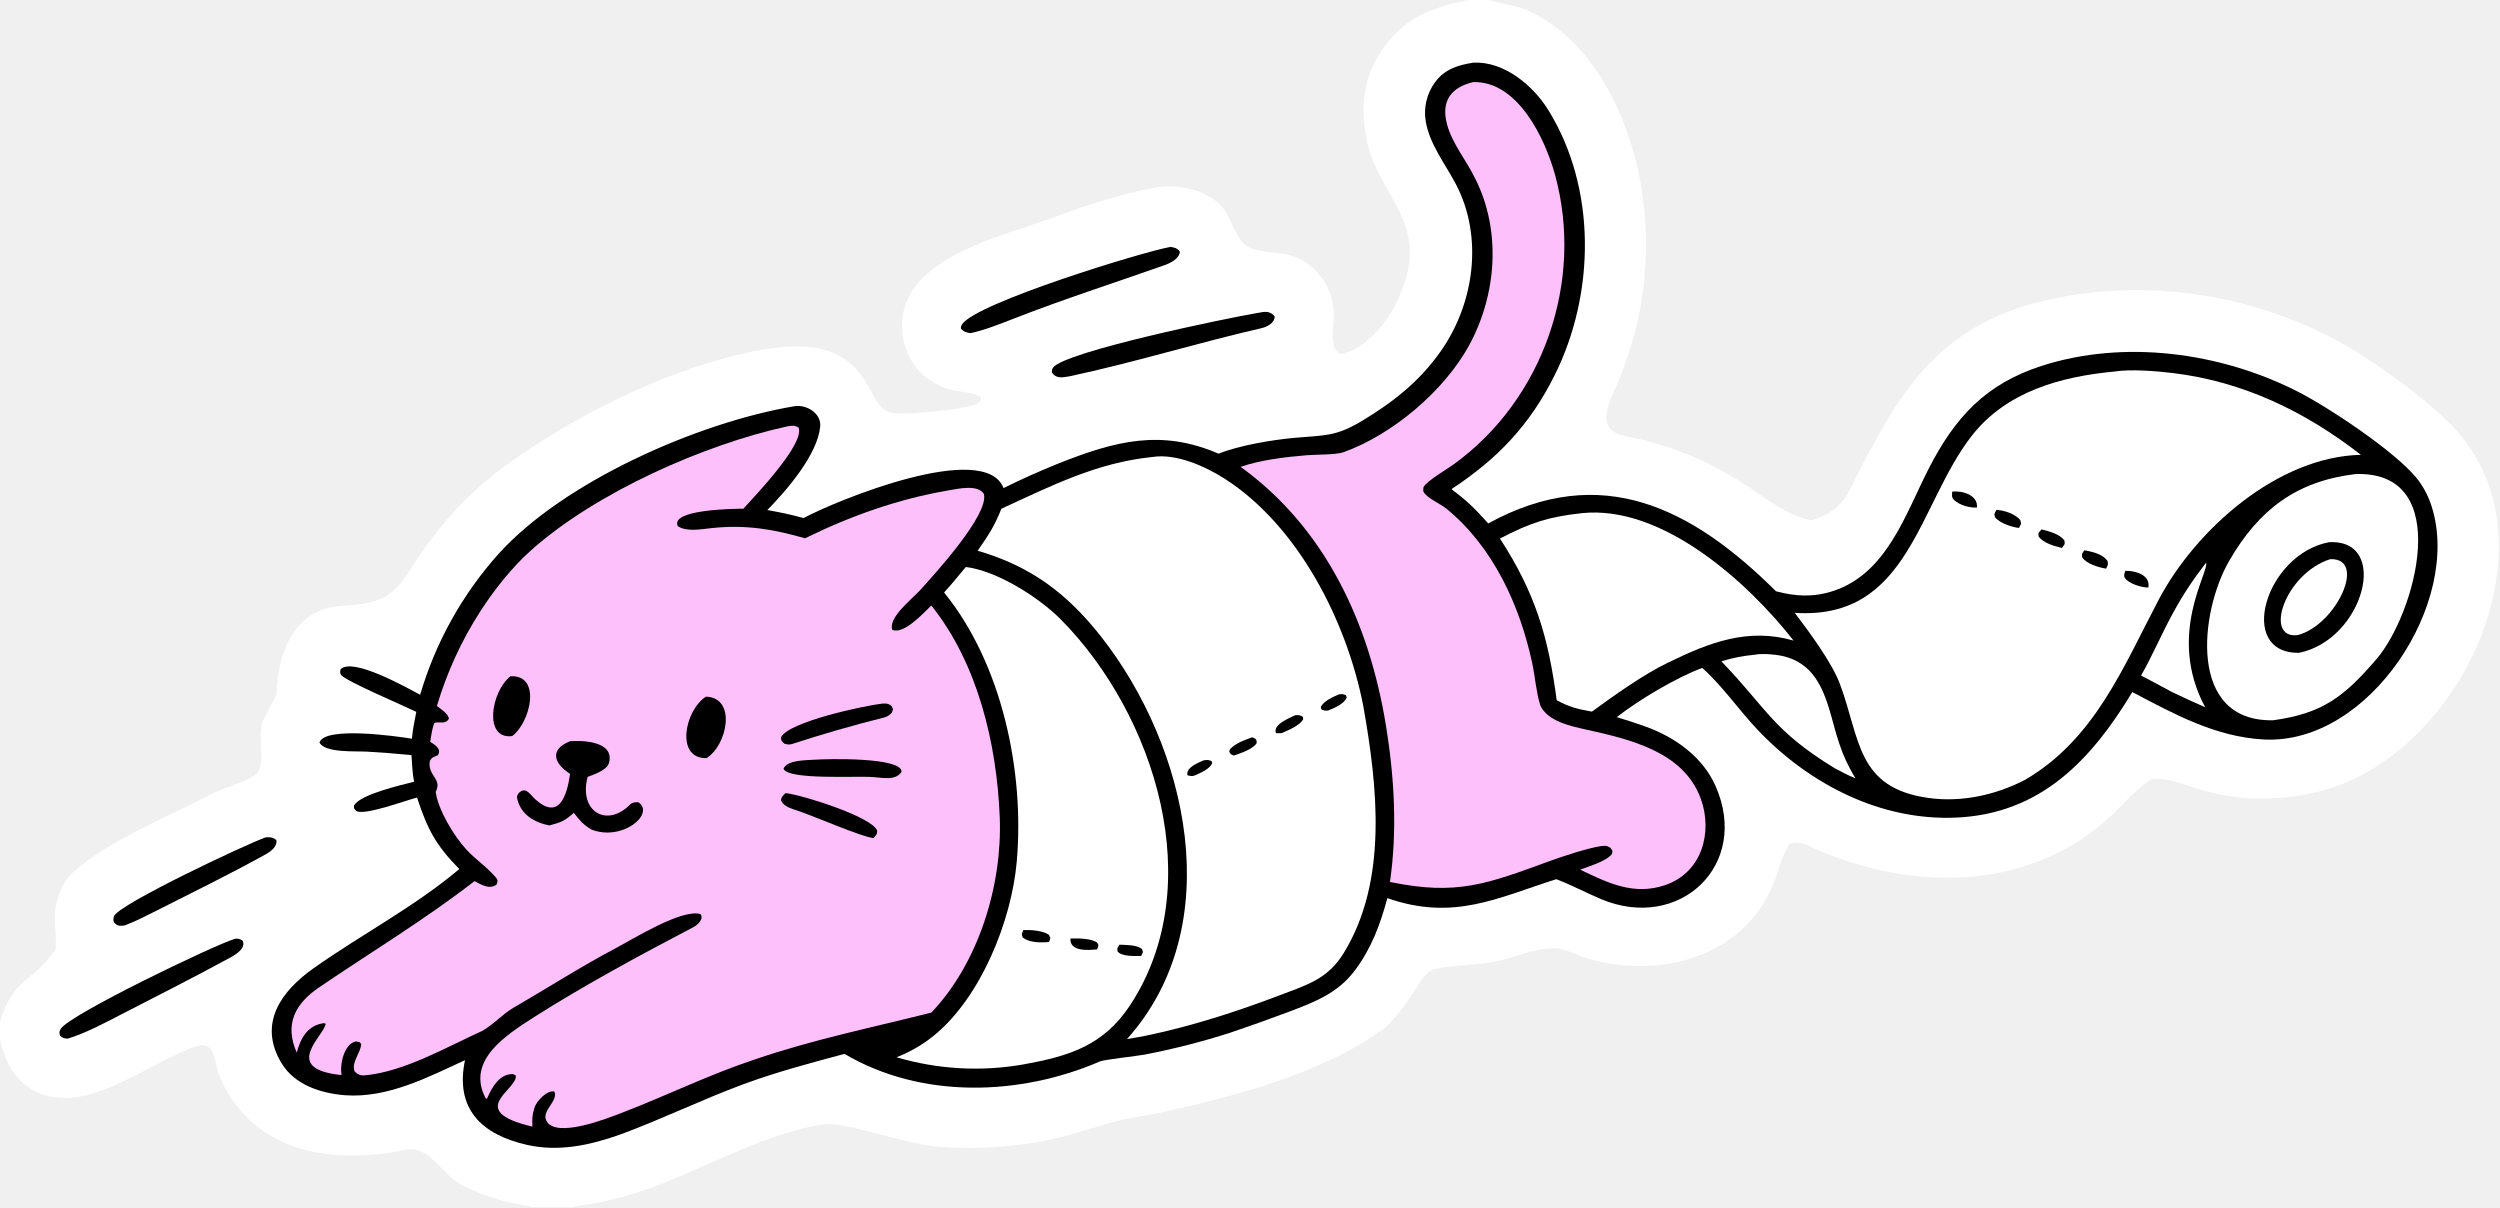
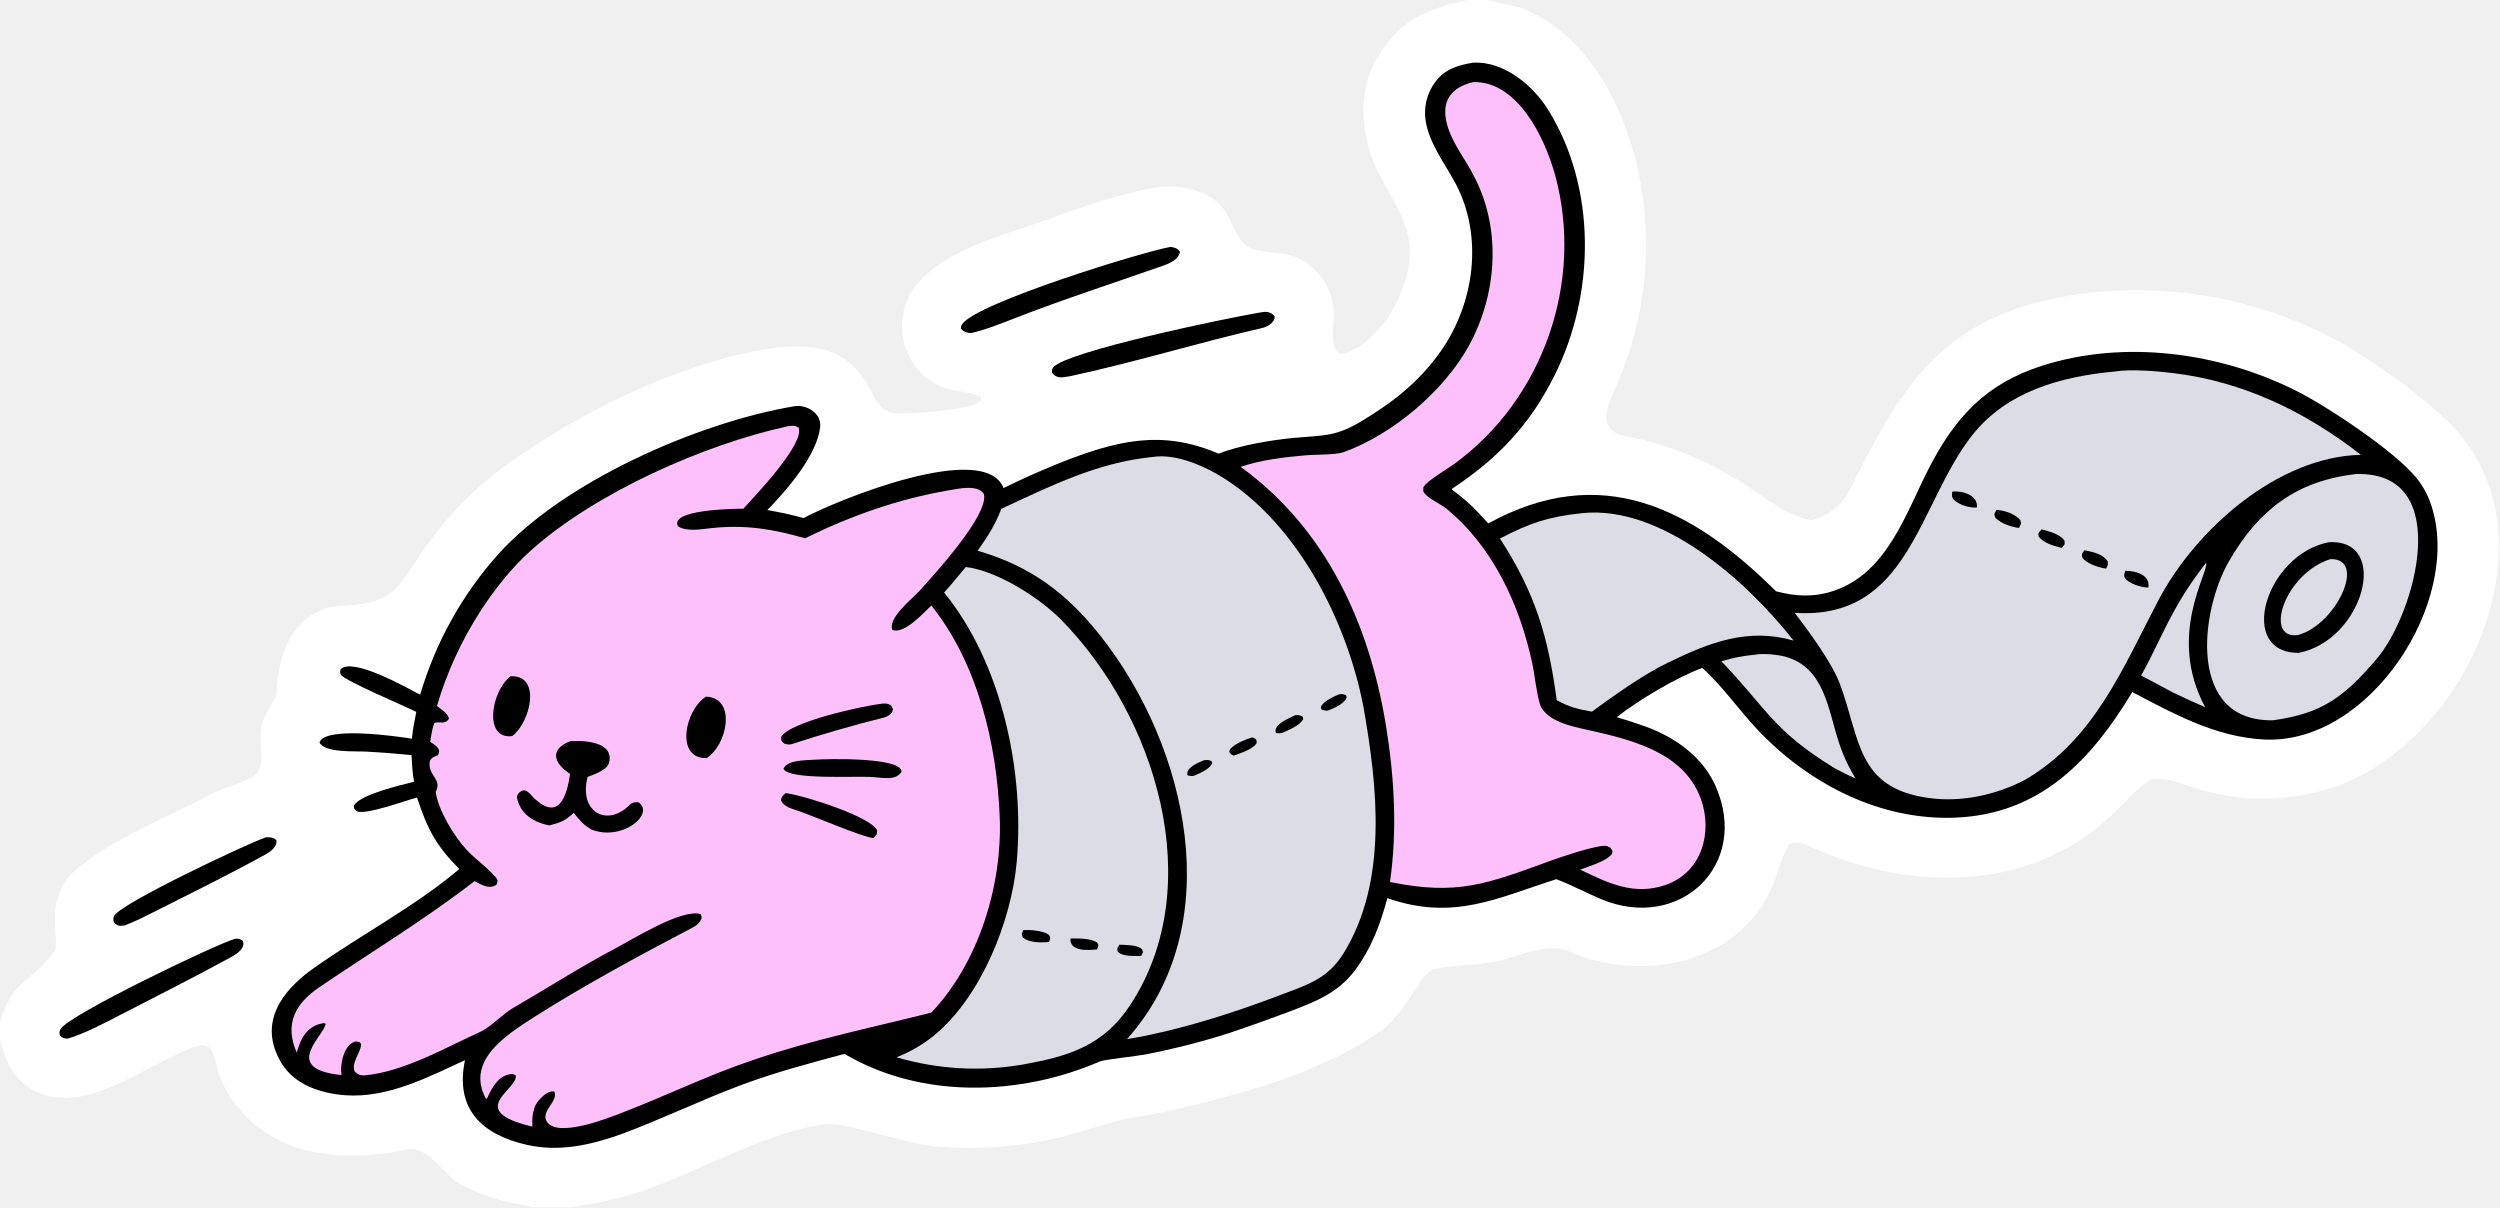
<svg xmlns="http://www.w3.org/2000/svg" width="1284" height="620" fill="none" viewBox="0 0 1284 620">
  <path fill="#fff" d="M753.773 0h10.314c6.075 1.711 14.514 2.802 19.987 5.171 18.219 7.88 32.181 23.433 41.554 40.296 21.235 38.224 24.934 87.14 13.06 128.757a213 213 0 0 1-7.392 21.312c-4.414 10.673-13.379 25.249 3.969 28.566 24.708 4.725 46.056 14.327 66.67 28.595 9.072 6.281 16.658 11.882 27.78 14.465l.339.076c9.065-2.323 15.83-7.331 19.987-15.616 23.31-46.445 42.708-83.158 98.189-96.766 53.3-13.075 112.21-3.908 159.66 24.397 16.9 10.152 45.58 30.928 57.58 46.433a85.7 85.7 0 0 1 14.86 30.269c15.58 60.99-30.89 137.851-92.27 151.299-19.64 4.302-39.28 3.983-58.62-1.936-9.92-2.874-13.56-5.547-23.96-5.256l-.29.144c-6.67 3.443-15.36 13.503-20.6 18.447-43.02 40.616-106.048 39.304-156.812 15.264-2.126-1.007-6.414-1.63-8.684-.472-3.987 5.745-5.724 14.38-8.457 20.993-15.668 37.929-60.495 49.154-97.009 37.23-4.777-1.559-9.686-4.377-14.733-4.633-11.818-.211-22.225 5.623-34.326 7.421-9.63 1.432-18.821 1.303-27.999 3.265-2.32.496-5.938 4.555-7.229 6.677-3.887 6.378-12.433 19.166-18.313 23.595-30.527 22.995-77.473 35.208-114.512 43.39-7.475 1.651-14.788 2.33-21.934 4.134-9.102 2.299-17.648 5.387-26.582 7.722a198.9 198.9 0 0 1-68.407 5.478c-15.877-1.617-45.834-12.628-55.95-11.299-30.74 4.038-66.018 25.156-95.855 34.95a170 170 0 0 1-21.577 5.46c-1.96.375-11.201 1.721-12.277 2.172h-20.199c-1.325-.515-8.698-1.736-10.798-2.175-9.075-1.895-17.737-5.07-26.015-9.367-7.803-4.051-14.661-15.917-23.171-18.066-3.657-.923-10.817 1.409-14.938 1.893-20.478 2.404-41.683 1.911-59.834-9.029-11.977-6.997-21.541-18.287-26.494-31.257-3.132-8.201-1.205-19.113-14.745-13.593-17.235 7.027-33.164 18.281-51.115 23.55-9.939 2.744-21.09 3.112-30.186-2.394C6.43 553.501 2.706 544.588 0 533.917v-9.018c6.764-22.691 16.216-19.927 28.318-36.815 1.365-1.906-1.142-18.169.469-23.486 1.73-5.711 3.027-11.165 8.075-16.013 18.985-17.205 49.663-29.021 72.39-41.078 6.031-3.199 15.636-5.276 21.324-9.184 6.512-4.474 2.048-17.804 3.802-25.353-.034-3.844 7.457-14.118 7.674-16.813.611-21.491 9.505-44.053 34.272-45.096 28.977-1.221 28.004-11.162 43.921-32.524 13.224-17.746 27.01-31.068 45.905-43.991a401 401 0 0 1 53.793-31.004c25.064-11.949 72.93-29.908 100.308-24.661 10.507 2.014 18.815 8.051 24.353 17.159 2.152 3.539 3.884 7.36 6.257 10.761 2.14 3.067 4.432 4.72 8.133 5.342 6.299 1.058 38.63-1.76 43.508-5.273 1.148-.828 1.247-1.007 1.467-2.346-2.608-3.225-11.636-3.175-16.247-4.508a34.8 34.8 0 0 1-11.438-5.656c-14.871-11.356-17.394-34.204-5.349-48.35 15.997-18.79 46.015-25.523 68.5-33.789 17.102-6.287 36.402-12.787 54.154-15.922 12.63-2.23 30.481 1.93 36.762 13.977 2.727 4.996 6.138 14.671 11.129 16.766 10.978 4.609 20.482.361 31.328 9.404 8.214 6.632 12.414 15.66 12.257 26.235-.238 3.956-2.959 21.995 6.282 18.607 16.684-6.118 28.151-25.902 31.674-42.098 6.1-28.044-15.824-41.457-21.034-67.16-3.298-16.235-2.201-30.372 6.784-44.773C720.432 9.277 734.062 4.367 753.773 0" />
  <path fill="#000" d="M756.808 32.167c15.642-.696 30.476 11.6 38.306 24.208 24.985 40.21 24.213 94.35 3.442 136.16-12.821 25.805-29.372 43.069-53.084 58.695 8.496 6.403 11.906 9.863 18.884 17.604 58.181-31.891 104.789-7.862 147.798 34.844 10.182 2.722 19.373 3.159 29.523-.198 27.404-9.072 36.903-39.285 48.815-62.597 13.568-26.556 29.378-43.751 58.258-53.017 42.41-13.605 91.55-6.871 130.84 12.99 16.42 8.296 50.24 30.854 61.43 44.512a44.4 44.4 0 0 1 7.85 14.648c15.76 49.168-31.97 122.556-86.05 119.791-24.91-1.274-46.31-13.147-67.68-24.366-21.02 34.911-47.06 62.496-90.3 64.472-38.636 1.766-74.993-16.865-101.332-44.243-10.332-10.74-18.062-22.537-29.216-32.631-13.404 4.99-32.557 16.366-43.899 25.277a335 335 0 0 1 14.959 4.91c15.292 5.567 29.222 15.7 35.749 30.453 18.031 40.742-18.746 75.062-58.908 58.057-7.574-3.206-15.392-7.347-22.872-10.181-30.031 9.489-52.708 21.656-86.77 9.728-3.711 13.651-8.05 25.451-16.508 36.887-8.896 12.035-20.996 16.517-34.426 21.61a947 947 0 0 1-29.818 10.638 381 381 0 0 1-43.846 11.214c-3.788.699-21.002 2.643-22.92 3.473-41.162 17.835-91.905 19.457-131.305-3.834-17.414 4.681-35.125 9.374-51.989 15.614-21.301 7.882-42.021 18.014-63.315 25.846-15.45 5.475-31.492 8.964-47.805 5.266-23.19-5.257-37.061-18.403-31.801-43.497-19.213 8.868-39.814 19.575-61.516 18.023-12.361-.952-25.95-5.233-32.742-16.527-12.398-20.621.319-37.301 16.61-48.794 24.664-17.401 51.904-31.583 74.728-50.864-12.184-12.344-16.374-20.56-21.712-36.709-6.704 1.754-26.295 9.088-31.047 7.014-1.571-1.734-1.288-.936-1.309-2.97 3.455-5.816 23.856-10.331 30.826-12.186-.845-4.297-1.031-9.238-1.316-13.653a524 524 0 0 0-22.942-1.798c-6.023-.331-21.593.733-24.309-4.68 2.618-8.484 39.71-3.232 47.478-1.961.391-4.694 1.345-9.174 2.243-13.789-6.041-2.99-37.069-16.152-38.659-19.017-.677-1.221-.487-1.582-.183-2.861 6.103-6.266 33.549 9.258 40.837 13.079a187.4 187.4 0 0 1 40.167-72.243c33.45-37.121 102.14-67.498 151.998-75.926 6.195-1.047 13.957 3.612 13.282 10.487-1.42 14.47-17.192 32.66-27.14 42.825 6.816 1.263 11.893 2.24 18.602 4.133 16.702-9.009 93.002-40.298 102.712-15.404a414 414 0 0 1 28.13-12.616c29.35-11.649 52.811-17.781 82.316-5.058 10.46-4.217 27.626-7.116 39.1-8.144 15.429-1.383 21.059-.503 34.927-8.91 15.837-9.602 29.085-20.023 39.931-35.363 17.398-24.615 22.15-58.814 7.931-85.975-5.423-10.32-13.524-20.508-15.492-32.198a26.5 26.5 0 0 1 4.796-20.203c4.934-6.76 11.975-8.845 19.743-10.045" />
  <path fill="#FDC0FB" d="M404.587 218.943c2.407-.395 3.68-.523 5.577.679 3.26 8.351-22.592 35.252-28.366 41.651-4.026-.008-37.998.302-33.642 8.987 4.56 3.05 12.136 1.504 17.526.947 17.287-1.785 31.131.477 47.798 5.265 23.344-11.504 48.058-20.255 73.755-24.628 5-.851 15.005-3.163 18.118 1.885 2.571 10.69-25.197 40.951-32.724 49.323-4.048 4.502-16.59 14.11-14.349 20.409 5.892 2.636 16.089-8.703 20.053-12.483 23.872 29.85 33.642 71.006 35.135 108.784 1.373 34.74-10.741 74.679-35.122 100.301-30.49 7.716-60.61 13.776-90.733 24.091-23.306 7.706-45.085 18.487-67.999 27.29-6.48 2.49-34.263 13.75-39.01 4.12-2.58-5.234 6.279-10.046 4.125-14.953-3.74-.881-9.199 4.94-10.217 8.263l-.115.384c-1.161 3.794-1.048 5.496-.963 9.373-35.059-8.264-7.038-19.17-8.557-26.324l-1.448-.676c-7.166-.049-10.815 7.008-13.293 12.597l-.582.068c-10.674-19.817 11.063-33.034 24.773-41.928 26.118-16.57 54.447-31.841 81.823-46.199 2.062-1.082 5.601-4.248 3.605-6.686-9.464-2.916-34.745 12.88-43.984 17.756-17.631 9.305-34.9 20.427-52.201 30.417-5.327 3.075-10.428 8.82-15.984 11.859-18.407 8.343-40.162 21.003-60.274 22.78-2.449.217-3.734-.63-5.205-2.046-1.665-4.932 2.833-8.719 3.43-13.969-1.06-1.449-.672-1.014-2.925-1.398-5.928 1.387-8.192 11.883-7.184 17.27-31.477-3.162-8.707-20.276-8.166-26.379l-.927-.302c-8.436 1.226-11.866 7.586-13.942 15.143-6.396-14.582-.874-25.095 11.527-33.524 27.022-18.368 53.841-34.467 79.799-54.537 3.706 1.897 7.479 4.378 11.262 1.846.499-1.426.969-2.21-.237-3.645-4.309-5.229-10.666-9.448-15.203-14.395-6.355-6.927-14.55-20.373-15.768-29.682 3.589-6.837-4.372-8.09-2.988-15.958 1.435-2.084 1.402-1.591 4.062-2.79 2.197-3.236-1.363-5.347-3.908-6.909.567-3.583.905-6.011 2.014-9.501 1.866-1.508 5.503 1.146 7.622-2.406-.397-2.582-4.04-4.869-6.174-6.5a187.9 187.9 0 0 1 22.3-48.654c7.097-11.027 16.242-22.587 26.091-31.364 33.192-29.579 88.728-54.302 131.795-63.652" />
  <path fill="#000" d="M292.771 380.706c6.015-.561 23.101-.078 19.985 11.145-1.029 3.707-7.463 5.815-10.943 7.156a26 26 0 0 0-.544 2.451c-2.781 16.28 11.082 23.242 22.376 11.708 1.026-1.047 2.902-1.326 4.294-1.091 8.579 5.895-8.251 20.202-24.186 13.981-4.335-2.574-6.061-4.754-9.038-8.593-4.733 4.269-6.661 4.914-12.593 6.483-7.382-1.404-14.903-5.532-16.572-14.189-.189-.981.556-2.28 1.4-2.927 3.379-2.719 5.475 1.467 8.029 3.747 11.964 10.679 16.077-1.211 17.825-13.092-8.218-5.295-10.888-12.427-.033-16.779" />
  <path fill="#000" d="M362.564 357.796c15.874.492 11.05 24.921.296 31.582-16.06.329-11.3-24.448-.296-31.582" />
  <path fill="#000" d="M418.183 390.189c6.595-.452 44.616-1.406 44.883 6.103-2.833 4.768-9.579 3.158-14.324 2.841-8.175-.741-44.11 1.633-46.329-4.33 1.885-4.55 11.371-4.281 15.77-4.614" />
  <path fill="#000" d="M453.347 361.341c2.212.016 2.792-.108 4.56 1.238.944 2.11.895 1.194.157 3.429-1.001 1.166-2.426 2.118-3.914 2.491a694 694 0 0 0-47.478 13.674c-1.721.377-2.104.208-3.83-.232-1.773-1.766-1.373-.92-1.747-3.154 3.39-7.938 42.842-16.412 52.252-17.446" />
  <path fill="#000" d="M262.203 347.324c16.118-.846 10.211 23.842.83 30.736-14.871 1.842-10.778-23.104-.83-30.736" />
  <path fill="#000" d="M403.426 407.344c8.004.724 44.352 12.107 47.104 19.261-.25 2.453-.136 1.701-1.932 3.836-6.398-.639-32.655-12.237-40.941-14.756-2.657-.808-5.411-2.035-6.542-4.708.211-1.8 1.013-2.308 2.311-3.633" />
  <path fill="#FDC0FB" d="M756.695 42.15c22.815-.533 36.833 28.863 41.999 47.736 14.947 54.58-6.006 115.12-51.868 148.447-3.598 2.613-13.843 8.552-15.673 11.759-.251 1.758-.527 2.358 1.066 3.941 3.047 2.999 7.604 4.718 10.852 7.386 23.831 19.553 37.517 49.522 43.868 79.153 1.442 6.717 2.107 15.417 4.182 21.725 3.586 8.127 15.636 10.654 23.473 12.404 22.351 4.993 49.999 11.232 58.89 35.408 6.3 17.136.727 37.898-18.019 44.392-16.213 5.617-29.367-.915-43.862-7.833 5.035-2.023 13.129-4.126 16.307-8.062.345-2.12.527-1.25-.871-3.247-1.988-1.232-2.746-.987-5.078-.766-7.016 1.16-19.11 5.127-25.988 7.634-32.307 11.77-47.636 17.889-82.087 10.743 3.85-26.573 2.239-54.043-2.087-80.485-8.539-52.2-30.859-101.07-74.627-132.719 10.565-3.605 22.891-5.034 34.013-5.965 4.595-.384 14.934-.153 18.802-1.539 25.304-9.059 51.811-31.614 64.488-54.79 14.301-26.137 16.646-59.073 3.248-85.633-4.414-9.283-11.856-17.94-14.52-27.948-3.223-12.11 2.138-19.031 13.492-21.742" />
-   <path fill="#fff" d="M1085.94 190.831c8.19-1.347 21.74-.238 29.96.752 36.21 4.361 68.11 19.791 96.65 42.015-42.72.927-84.87 38.331-103.9 74.515-18.28 34.768-32.87 71.593-68.64 92.439-15.21 7.901-32.85 11.621-49.581 9.274-37.034-5.196-34.89-30.313-45.485-58.634-4.075-10.9-15.931-26.942-23.166-36.44 58.777 3.887 63.247-55.528 90.992-91.017 17.67-22.591 45.53-30.318 73.17-32.904" />
+   <path fill="#DCDCE7" d="M1085.94 190.831c8.19-1.347 21.74-.238 29.96.752 36.21 4.361 68.11 19.791 96.65 42.015-42.72.927-84.87 38.331-103.9 74.515-18.28 34.768-32.87 71.593-68.64 92.439-15.21 7.901-32.85 11.621-49.581 9.274-37.034-5.196-34.89-30.313-45.485-58.634-4.075-10.9-15.931-26.942-23.166-36.44 58.777 3.887 63.247-55.528 90.992-91.017 17.67-22.591 45.53-30.318 73.17-32.904" />
  <path fill="#000" d="M1025.37 261.864c4.12.266 9.51 2.015 12.25 5.243.59 2.411.57 1.508-.69 4.058-3.86-.469-9.33-2.346-12.14-5.251-.73-2.346-.69-1.439.58-4.05" />
  <path fill="#000" d="M1070.46 282.659c.46.056.93.129 1.39.22 3.76.726 8.44 2.036 10.61 5.299.28 2.358.28 1.564-.76 3.877-3.88-.634-9.95-2.407-12.25-5.719-.28-2.209-.28-1.463 1.01-3.677" />
  <path fill="#000" d="M1048.55 271.885c3.97 1.032 9.33 2.407 11.74 5.693.23 2.386.33 1.533-1.26 3.824-.24-.044-.47-.094-.71-.15-3.58-.835-9.31-2.618-11.31-5.795-.15-2.172-.18-1.461 1.54-3.572" />
  <path fill="#000" d="M1002.64 252.537c4.87-.708 13.41 1.625 12.72 8.134-3.67.259-8.82-1.203-11.59-3.741-1.59-1.458-1.2-2.482-1.13-4.393" />
  <path fill="#000" d="M1091.54 293.178c5.2-.094 13.01 2.044 11.84 8.597-3.25.021-10.12-1.941-12.03-4.947-.78-1.235-.16-2.324.19-3.65" />
-   <path fill="#fff" d="M591.83 234.714c12.348-1.958 27.387 4.868 37.405 11.315 37.693 24.257 62.589 73.322 70.99 116.791 7.267 41.114 12.734 89.517-10.113 126.702-8.2 13.348-18.871 16.32-32.582 21.543-22.665 8.634-45.76 16.07-69.528 20.986l-9.167 1.621c52.381-58.558 31.094-150.207-13.345-206.738-17.458-22.207-36.282-36.245-63.36-44.069 5.66-8.252 8.415-12.169 12.198-21.59 25.489-11.717 48.935-23.654 77.502-26.561" />
+   <path fill="#DCDCE7" d="M591.83 234.714c12.348-1.958 27.387 4.868 37.405 11.315 37.693 24.257 62.589 73.322 70.99 116.791 7.267 41.114 12.734 89.517-10.113 126.702-8.2 13.348-18.871 16.32-32.582 21.543-22.665 8.634-45.76 16.07-69.528 20.986l-9.167 1.621c52.381-58.558 31.094-150.207-13.345-206.738-17.458-22.207-36.282-36.245-63.36-44.069 5.66-8.252 8.415-12.169 12.198-21.59 25.489-11.717 48.935-23.654 77.502-26.561" />
  <path fill="#000" d="M665.254 367.335c1.918-.101 2.188-.124 3.868.781l.219 1.212c-1.686 3.307-7.529 5.637-10.858 7.121-.853.223-2.201.11-3.135.092-1.731-4.364 6.652-7.659 9.906-9.206" />
  <path fill="#000" d="M643.135 378.673c2.006.728 2.514 1.267 2.2 3.216-2.514 3.196-7.818 4.789-11.648 6.184-1.894-.926-1.367-.386-2.364-1.953l.364-1.279c2.965-3.202 7.404-4.708 11.448-6.168" />
  <path fill="#000" d="M687.692 356.607c1.793-.195 2.025-.212 3.668.509l.301 1.258c-1.593 3.358-6.295 5.209-9.561 6.557-1.611.169-1.906-.003-3.43-.604l-.307-1.145c1.323-3.144 6.326-5.244 9.329-6.575" />
  <path fill="#000" d="M618.204 390.517c1.957-.291 2.226-.338 4.056.379l.341 1.025c-1.275 3.16-6.268 5.152-9.25 6.452-1.313.384-2.055.117-3.421-.134-1.186-3.89 5.369-6.477 8.274-7.722" />
-   <path fill="#fff" d="M496.029 291.224c16.103 1.901 37.784 15.747 48.959 27.073 48.305 48.957 75.836 136.253 35.586 197.755-13.793 21.076-31.616 26.404-55.038 30.654a142.9 142.9 0 0 1-65.079-3.698 71.2 71.2 0 0 0 19.326-11.242c23.978-19.602 39.729-58.804 42.411-89.126 4.111-46.491-7.607-101.829-37.311-138.33 3.638-3.946 7.637-8.932 11.146-13.086" />
+   <path fill="#DCDCE7" d="M496.029 291.224c16.103 1.901 37.784 15.747 48.959 27.073 48.305 48.957 75.836 136.253 35.586 197.755-13.793 21.076-31.616 26.404-55.038 30.654a142.9 142.9 0 0 1-65.079-3.698 71.2 71.2 0 0 0 19.326-11.242c23.978-19.602 39.729-58.804 42.411-89.126 4.111-46.491-7.607-101.829-37.311-138.33 3.638-3.946 7.637-8.932 11.146-13.086" />
  <path fill="#000" d="M525.568 477.68c3.574-.178 10.197.267 13.146 2.434 1.011 2.082.925 1.125.098 3.641q-.775.13-1.559.185c-3.607.234-9.106-.008-11.94-2.437-.764-2.15-.644-1.349.255-3.823" />
  <path fill="#000" d="M549.77 481.995c3.927-.078 10.608-.103 13.772 2.148.883 1.849.742 1.105-.082 3.448-4.878.53-14.15 1.119-13.69-5.596" />
  <path fill="#000" d="M574.968 485.187c3.701.211 8.773.003 11.58 2.253.676 2.03.625 1.239-.457 3.536-3.41.007-9.838.408-12.098-2.289-.273-2.107-.281-1.388.975-3.5" />
-   <path fill="#fff" d="M1209.82 243.476c51.22-1.744 30.57 72.031 10.74 95.043-16.67 19.355-27.61 27.888-53.04 31.412-44.28.937-37.59-55.951-22.67-81.768 15.27-26.422 34.59-41.076 64.97-44.687" />
+   <path fill="#DCDCE7" d="M1209.82 243.476c51.22-1.744 30.57 72.031 10.74 95.043-16.67 19.355-27.61 27.888-53.04 31.412-44.28.937-37.59-55.951-22.67-81.768 15.27-26.422 34.59-41.076 64.97-44.687" />
  <path fill="#000" d="M1196.09 278.489c31.81-1.879 17.96 50.157-15.39 56.817-32.25.248-17.11-50.561 15.39-56.817" />
-   <path fill="#fff" d="M1196.78 287.188c19.28-.72 3.05 33.892-16.69 38.999-17.51 2.212-6.84-31.406 16.69-38.999" />
-   <path fill="#fff" d="M812.538 263.549c41.128-4.274 85.014 35.272 108.638 65.46-23.385-6.772-43.322.99-64.394 11.28-12.514 5.942-28.094 17.118-39.185 25.199-7.298-1.278-11.617-2.351-18.069-5.843-4.37-32.793-10.971-54.952-29.147-83.061 15.655-8.113 24.696-11.131 42.157-13.035" />
-   <path fill="#fff" d="M901.37 336.247c3.806-.791 11.474-.068 15.235.937 20.74 5.549 22.232 27.501 27.988 44.559 2.551 7.557 4.388 11.115 8.357 18.04-3.956-1.695-6.897-3.21-10.696-5.242-31.824-19.455-34.752-30.61-58.156-54.886 5.925-1.846 11.135-2.794 17.272-3.408" />
-   <path fill="#fff" d="M1133.07 288.948c1.63 4.903-20.44 37.161-.49 74.304a542 542 0 0 1-17-7.803c-5.09-2.85-10.75-5.736-15.93-8.493 5.57-9.675 10.63-21.526 16.13-31.606 5.79-10.602 10.08-16.928 17.29-26.402" />
+   <path fill="#DCDCE7" d="M1196.78 287.188c19.28-.72 3.05 33.892-16.69 38.999-17.51 2.212-6.84-31.406 16.69-38.999" />
+   <path fill="#DCDCE7" d="M812.538 263.549c41.128-4.274 85.014 35.272 108.638 65.46-23.385-6.772-43.322.99-64.394 11.28-12.514 5.942-28.094 17.118-39.185 25.199-7.298-1.278-11.617-2.351-18.069-5.843-4.37-32.793-10.971-54.952-29.147-83.061 15.655-8.113 24.696-11.131 42.157-13.035" />
+   <path fill="#DCDCE7" d="M901.37 336.247c3.806-.791 11.474-.068 15.235.937 20.74 5.549 22.232 27.501 27.988 44.559 2.551 7.557 4.388 11.115 8.357 18.04-3.956-1.695-6.897-3.21-10.696-5.242-31.824-19.455-34.752-30.61-58.156-54.886 5.925-1.846 11.135-2.794 17.272-3.408" />
+   <path fill="#DCDCE7" d="M1133.07 288.948c1.63 4.903-20.44 37.161-.49 74.304a542 542 0 0 1-17-7.803c-5.09-2.85-10.75-5.736-15.93-8.493 5.57-9.675 10.63-21.526 16.13-31.606 5.79-10.602 10.08-16.928 17.29-26.402" />
  <path fill="#000" d="M601.222 126.803c1.988.295 3.641.736 4.772 2.49-.416 3.707-4.857 5.836-8.137 6.99-25.708 9.048-51.584 17.372-76.998 27.283-6.596 2.573-15.45 6.113-22.275 7.509-1.792-.019-4.183-.899-5.12-2.463.071-.733.235-1.394.64-2.022 7.103-10.993 93.355-37.438 107.118-39.787" />
  <path fill="#000" d="M646.182 160.679c3.561-.708 6.144-1.054 8.47 1.819.05 3.421-3.881 5.39-6.809 6.062-32.559 7.464-66.078 17.827-98.64 24.73-3.774.586-6.656 1.356-8.979-1.997.082-1.078-.001-1.619.654-2.514 5.978-8.167 89.574-25.478 105.304-28.1" />
  <path fill="#000" d="M120.87 482.106c1.886.01 2.119.031 3.733.996 1.795 3.759-3.017 6.873-6.033 8.525-18.442 10.1-37.324 19.573-56.013 29.228-8.478 4.38-18.85 9.956-27.925 12.627-1.856-.274-2.455-.244-3.825-1.612-.338-1.497-.455-1.99.356-3.405 4.125-7.203 78.994-43.2 89.707-46.359" />
  <path fill="#000" d="M136.542 430.041c2.161-.134 3.764-.034 5.406 1.459.563 3.407-3.123 5.982-5.88 7.506-18.251 10.092-37.08 19.262-55.68 28.701-5.233 2.654-10.828 5.518-16.286 7.586-2.787.365-3.757.396-5.713-1.722-.147-1.084-.284-2.268.281-3.261 3.691-6.485 67.214-36.514 77.872-40.269" />
</svg>
